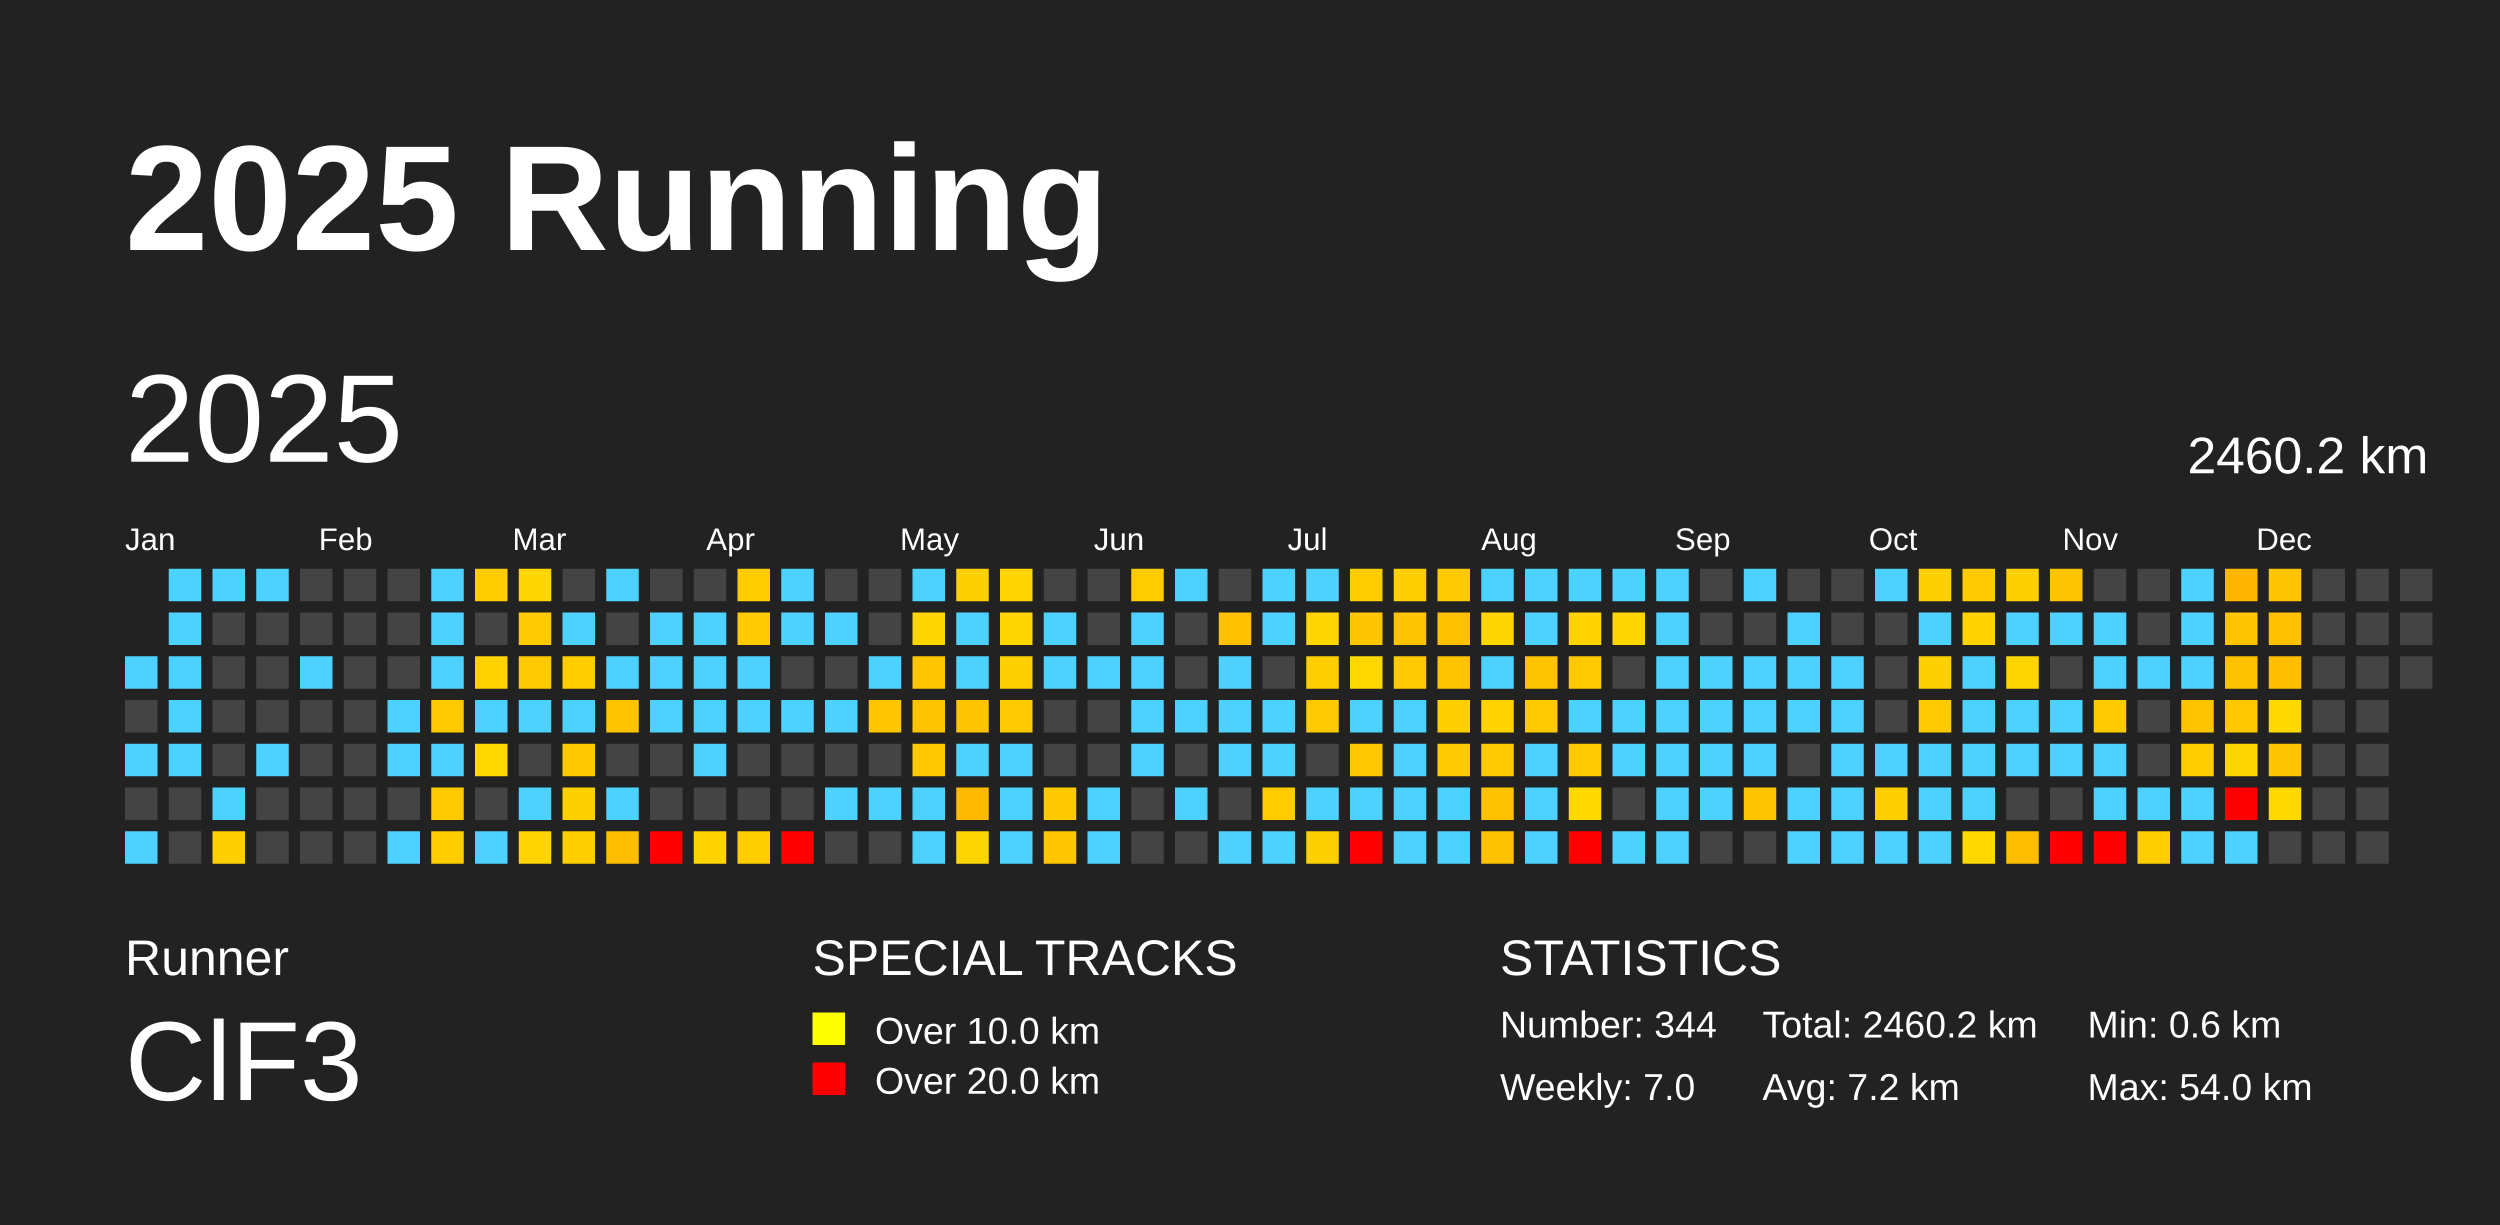
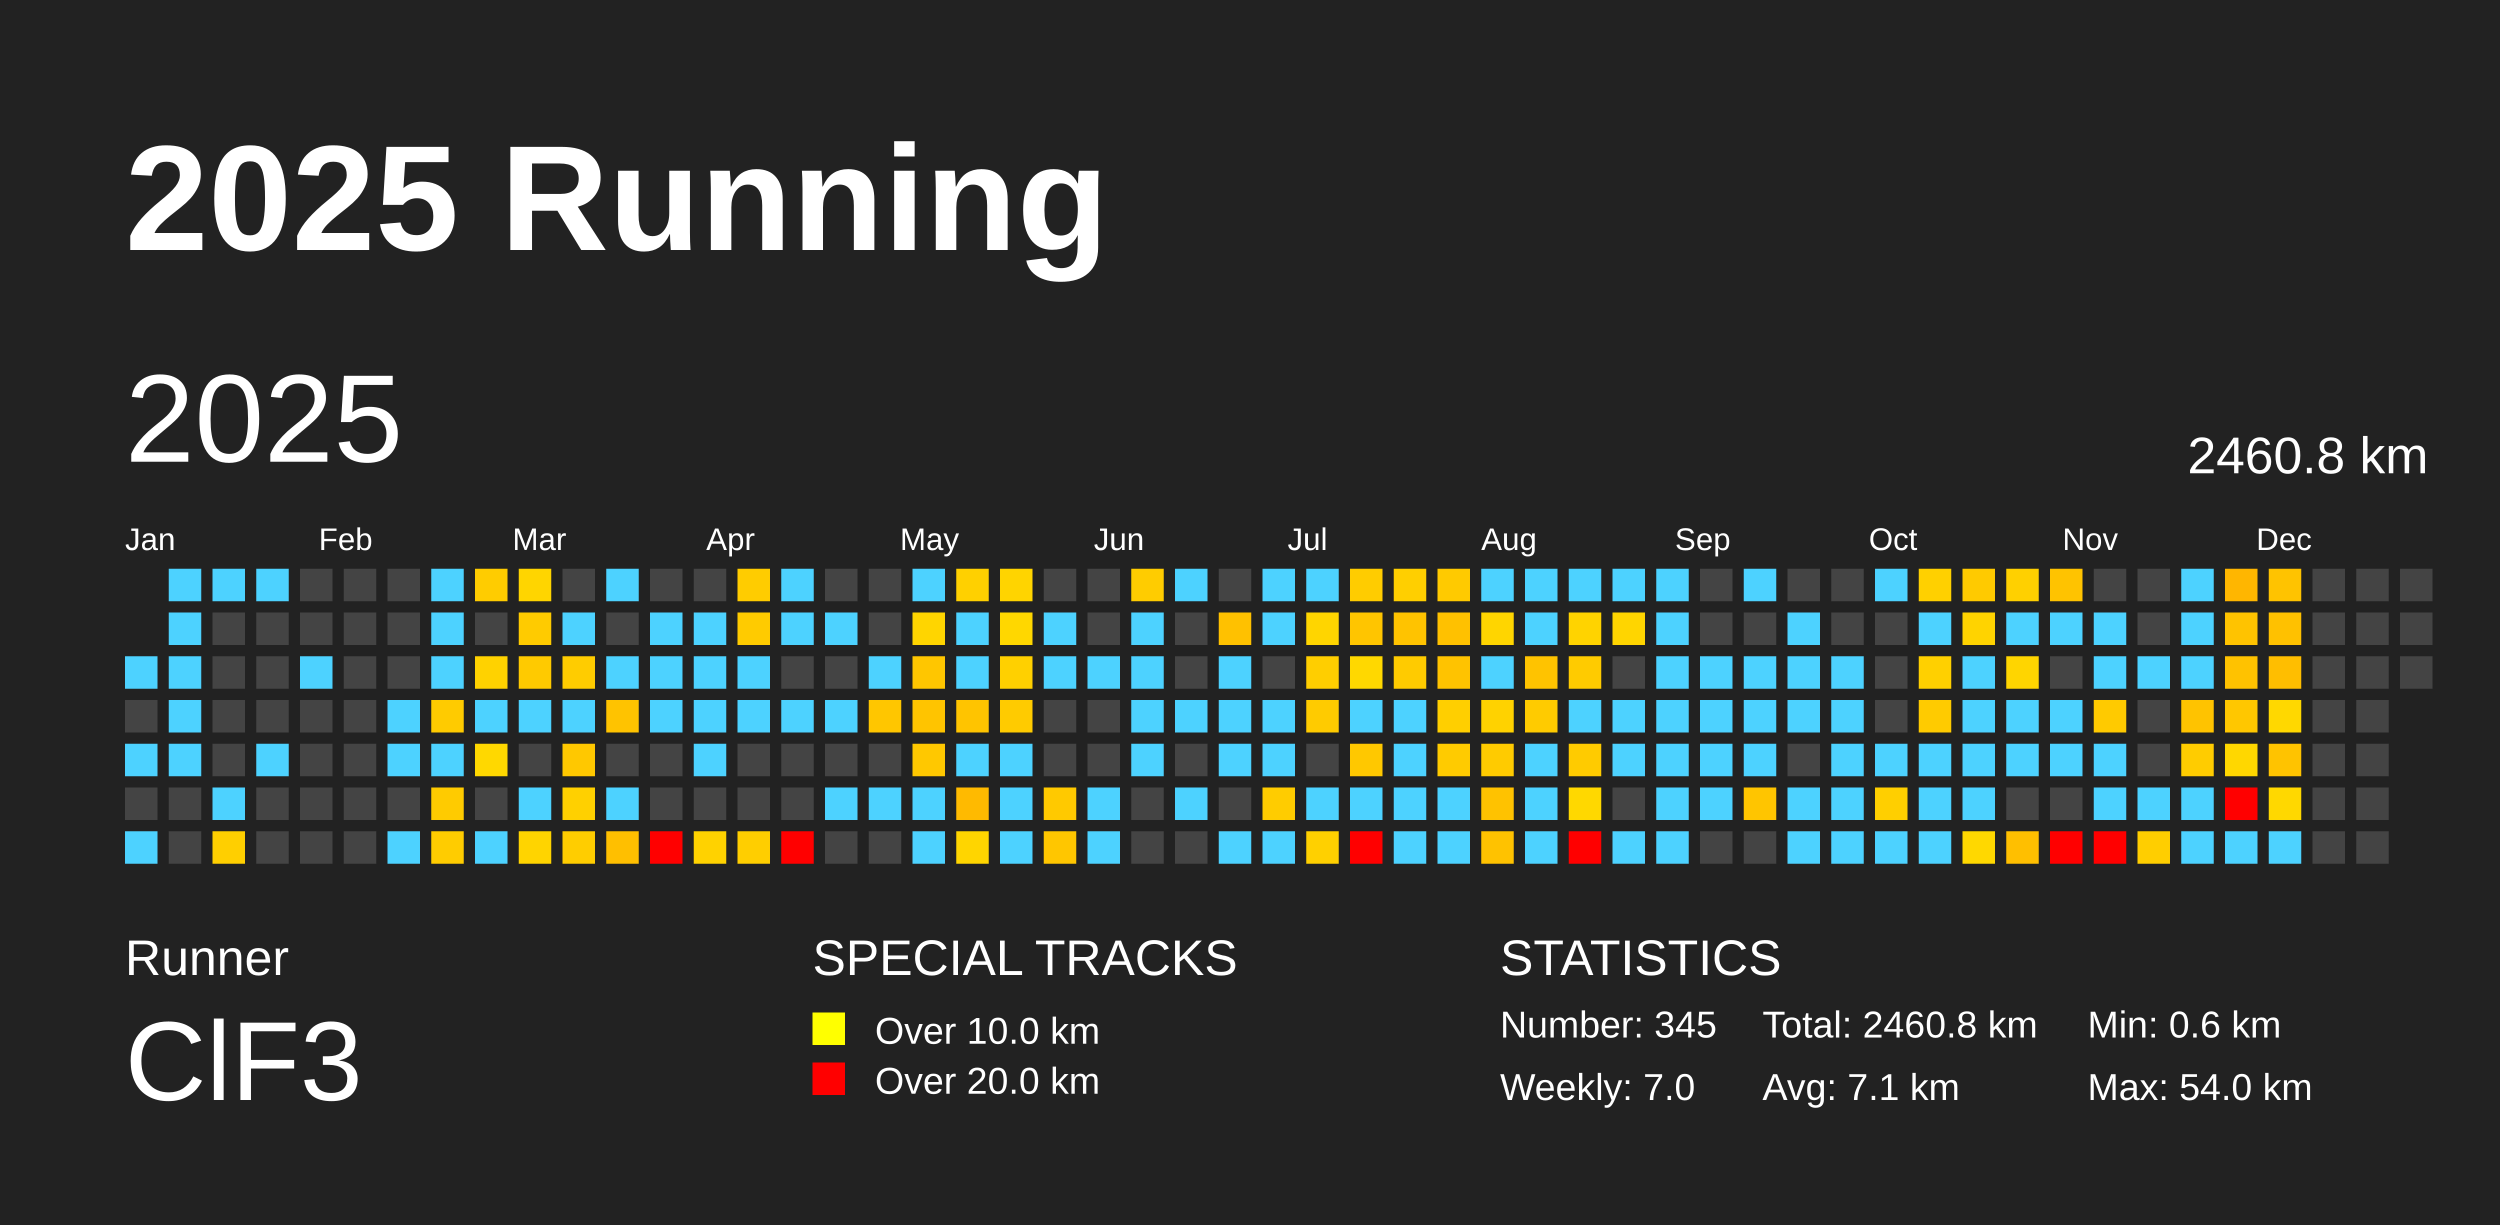
<svg xmlns="http://www.w3.org/2000/svg" baseProfile="full" height="98mm" version="1.1" viewBox="0,0,200,98" width="200mm">
  <defs />
  <rect fill="#222222" height="98" width="200" x="0" y="0" />
  <text fill="#FFFFFF" style="font-size:12px; font-family:Arial; font-weight:bold;" x="10" y="20">2025 Running</text>
  <text fill="#FFFFFF" style="font-size:4px; font-family:Arial" x="10" y="78">Runner</text>
  <text fill="#FFFFFF" style="font-size:9px; font-family:Arial" x="10" y="88">ClF3</text>
  <text fill="#FFFFFF" style="font-size:4px; font-family:Arial" x="65" y="78">SPECIAL TRACKS</text>
  <rect fill="yellow" height="2.6" width="2.6" x="65" y="81" />
  <text fill="#FFFFFF" style="font-size:3px; font-family:Arial" x="70" y="83.5">Over 10.0 km</text>
  <rect fill="red" height="2.6" width="2.6" x="65" y="85" />
  <text fill="#FFFFFF" style="font-size:3px; font-family:Arial" x="70" y="87.5">Over 20.0 km</text>
  <text fill="#FFFFFF" style="font-size:4px; font-family:Arial" x="120" y="78">STATISTICS</text>
-   <text fill="#FFFFFF" style="font-size:3px; font-family:Arial" x="120" y="83">Number: 344</text>
+   <text fill="#FFFFFF" style="font-size:3px; font-family:Arial" x="120" y="83">Number: 345</text>
  <text fill="#FFFFFF" style="font-size:3px; font-family:Arial" x="120" y="88">Weekly: 7.0</text>
-   <text fill="#FFFFFF" style="font-size:3px; font-family:Arial" x="141" y="83">Total: 2460.2 km</text>
-   <text fill="#FFFFFF" style="font-size:3px; font-family:Arial" x="141" y="88">Avg: 7.2 km</text>
+   <text fill="#FFFFFF" style="font-size:3px; font-family:Arial" x="141" y="83">Total: 2460.8 km</text>
+   <text fill="#FFFFFF" style="font-size:3px; font-family:Arial" x="141" y="88">Avg: 7.1 km</text>
  <text fill="#FFFFFF" style="font-size:3px; font-family:Arial" x="167" y="83">Min: 0.6 km</text>
  <text fill="#FFFFFF" style="font-size:3px; font-family:Arial" x="167" y="88">Max: 54.0 km</text>
  <text dominant-baseline="hanging" fill="#FFFFFF" style="font-size:10.0px; font-family:Arial;" x="10" y="30">2025</text>
-   <text dominant-baseline="hanging" fill="#FFFFFF" style="font-size:4.125px; font-family:Arial;" x="175" y="35">2460.2 km</text>
+   <text dominant-baseline="hanging" fill="#FFFFFF" style="font-size:4.125px; font-family:Arial;" x="175" y="35">2460.8 km</text>
  <text fill="#FFFFFF" style="font-size:2.5px; font-family:Arial" x="10.0" y="44">Jan</text>
  <text fill="#FFFFFF" style="font-size:2.5px; font-family:Arial" x="25.5" y="44">Feb</text>
  <text fill="#FFFFFF" style="font-size:2.5px; font-family:Arial" x="41.0" y="44">Mar</text>
  <text fill="#FFFFFF" style="font-size:2.5px; font-family:Arial" x="56.5" y="44">Apr</text>
  <text fill="#FFFFFF" style="font-size:2.5px; font-family:Arial" x="72.0" y="44">May</text>
  <text fill="#FFFFFF" style="font-size:2.5px; font-family:Arial" x="87.5" y="44">Jun</text>
  <text fill="#FFFFFF" style="font-size:2.5px; font-family:Arial" x="103.0" y="44">Jul</text>
  <text fill="#FFFFFF" style="font-size:2.5px; font-family:Arial" x="118.5" y="44">Aug</text>
  <text fill="#FFFFFF" style="font-size:2.5px; font-family:Arial" x="134.0" y="44">Sep</text>
  <text fill="#FFFFFF" style="font-size:2.5px; font-family:Arial" x="149.5" y="44">Oct</text>
  <text fill="#FFFFFF" style="font-size:2.5px; font-family:Arial" x="165.0" y="44">Nov</text>
  <text fill="#FFFFFF" style="font-size:2.5px; font-family:Arial" x="180.5" y="44">Dec</text>
  <rect fill="#4dd2ff" height="2.6" width="2.6" x="10.0" y="52.5" />
  <rect fill="#444444" height="2.6" width="2.6" x="10.0" y="56.0" />
  <rect fill="#4dd2ff" height="2.6" width="2.6" x="10.0" y="59.5" />
  <rect fill="#444444" height="2.6" width="2.6" x="10.0" y="63.0" />
  <rect fill="#4dd2ff" height="2.6" width="2.6" x="10.0" y="66.5" />
  <rect fill="#4dd2ff" height="2.6" width="2.6" x="13.5" y="45.5" />
  <rect fill="#4dd2ff" height="2.6" width="2.6" x="13.5" y="49.0" />
  <rect fill="#4dd2ff" height="2.6" width="2.6" x="13.5" y="52.5" />
  <rect fill="#4dd2ff" height="2.6" width="2.6" x="13.5" y="56.0" />
  <rect fill="#4dd2ff" height="2.6" width="2.6" x="13.5" y="59.5" />
  <rect fill="#444444" height="2.6" width="2.6" x="13.5" y="63.0" />
  <rect fill="#444444" height="2.6" width="2.6" x="13.5" y="66.5" />
  <rect fill="#4dd2ff" height="2.6" width="2.6" x="17.0" y="45.5" />
  <rect fill="#444444" height="2.6" width="2.6" x="17.0" y="49.0" />
  <rect fill="#444444" height="2.6" width="2.6" x="17.0" y="52.5" />
  <rect fill="#444444" height="2.6" width="2.6" x="17.0" y="56.0" />
  <rect fill="#444444" height="2.6" width="2.6" x="17.0" y="59.5" />
  <rect fill="#4dd2ff" height="2.6" width="2.6" x="17.0" y="63.0" />
  <rect fill="#ffcf00" height="2.6" width="2.6" x="17.0" y="66.5" />
  <rect fill="#4dd2ff" height="2.6" width="2.6" x="20.5" y="45.5" />
  <rect fill="#444444" height="2.6" width="2.6" x="20.5" y="49.0" />
  <rect fill="#444444" height="2.6" width="2.6" x="20.5" y="52.5" />
  <rect fill="#444444" height="2.6" width="2.6" x="20.5" y="56.0" />
  <rect fill="#4dd2ff" height="2.6" width="2.6" x="20.5" y="59.5" />
  <rect fill="#444444" height="2.6" width="2.6" x="20.5" y="63.0" />
  <rect fill="#444444" height="2.6" width="2.6" x="20.5" y="66.5" />
  <rect fill="#444444" height="2.6" width="2.6" x="24.0" y="45.5" />
  <rect fill="#444444" height="2.6" width="2.6" x="24.0" y="49.0" />
  <rect fill="#4dd2ff" height="2.6" width="2.6" x="24.0" y="52.5" />
  <rect fill="#444444" height="2.6" width="2.6" x="24.0" y="56.0" />
  <rect fill="#444444" height="2.6" width="2.6" x="24.0" y="59.5" />
  <rect fill="#444444" height="2.6" width="2.6" x="24.0" y="63.0" />
  <rect fill="#444444" height="2.6" width="2.6" x="24.0" y="66.5" />
  <rect fill="#444444" height="2.6" width="2.6" x="27.5" y="45.5" />
  <rect fill="#444444" height="2.6" width="2.6" x="27.5" y="49.0" />
  <rect fill="#444444" height="2.6" width="2.6" x="27.5" y="52.5" />
  <rect fill="#444444" height="2.6" width="2.6" x="27.5" y="56.0" />
  <rect fill="#444444" height="2.6" width="2.6" x="27.5" y="59.5" />
  <rect fill="#444444" height="2.6" width="2.6" x="27.5" y="63.0" />
  <rect fill="#444444" height="2.6" width="2.6" x="27.5" y="66.5" />
  <rect fill="#444444" height="2.6" width="2.6" x="31.0" y="45.5" />
  <rect fill="#444444" height="2.6" width="2.6" x="31.0" y="49.0" />
  <rect fill="#444444" height="2.6" width="2.6" x="31.0" y="52.5" />
  <rect fill="#4dd2ff" height="2.6" width="2.6" x="31.0" y="56.0" />
  <rect fill="#4dd2ff" height="2.6" width="2.6" x="31.0" y="59.5" />
  <rect fill="#444444" height="2.6" width="2.6" x="31.0" y="63.0" />
  <rect fill="#4dd2ff" height="2.6" width="2.6" x="31.0" y="66.5" />
  <rect fill="#4dd2ff" height="2.6" width="2.6" x="34.5" y="45.5" />
  <rect fill="#4dd2ff" height="2.6" width="2.6" x="34.5" y="49.0" />
  <rect fill="#4dd2ff" height="2.6" width="2.6" x="34.5" y="52.5" />
  <rect fill="#ffcb00" height="2.6" width="2.6" x="34.5" y="56.0" />
  <rect fill="#4dd2ff" height="2.6" width="2.6" x="34.5" y="59.5" />
  <rect fill="#ffcb00" height="2.6" width="2.6" x="34.5" y="63.0" />
  <rect fill="#ffcc00" height="2.6" width="2.6" x="34.5" y="66.5" />
  <rect fill="#ffcc00" height="2.6" width="2.6" x="38.0" y="45.5" />
  <rect fill="#444444" height="2.6" width="2.6" x="38.0" y="49.0" />
  <rect fill="#ffd200" height="2.6" width="2.6" x="38.0" y="52.5" />
  <rect fill="#4dd2ff" height="2.6" width="2.6" x="38.0" y="56.0" />
  <rect fill="#ffd800" height="2.6" width="2.6" x="38.0" y="59.5" />
  <rect fill="#444444" height="2.6" width="2.6" x="38.0" y="63.0" />
  <rect fill="#4dd2ff" height="2.6" width="2.6" x="38.0" y="66.5" />
  <rect fill="#ffd500" height="2.6" width="2.6" x="41.5" y="45.5" />
  <rect fill="#ffcb00" height="2.6" width="2.6" x="41.5" y="49.0" />
  <rect fill="#ffca00" height="2.6" width="2.6" x="41.5" y="52.5" />
  <rect fill="#4dd2ff" height="2.6" width="2.6" x="41.5" y="56.0" />
  <rect fill="#444444" height="2.6" width="2.6" x="41.5" y="59.5" />
  <rect fill="#4dd2ff" height="2.6" width="2.6" x="41.5" y="63.0" />
  <rect fill="#ffd400" height="2.6" width="2.6" x="41.5" y="66.5" />
  <rect fill="#444444" height="2.6" width="2.6" x="45.0" y="45.5" />
  <rect fill="#4dd2ff" height="2.6" width="2.6" x="45.0" y="49.0" />
  <rect fill="#ffcc00" height="2.6" width="2.6" x="45.0" y="52.5" />
  <rect fill="#4dd2ff" height="2.6" width="2.6" x="45.0" y="56.0" />
  <rect fill="#ffc800" height="2.6" width="2.6" x="45.0" y="59.5" />
  <rect fill="#ffd000" height="2.6" width="2.6" x="45.0" y="63.0" />
  <rect fill="#ffcd00" height="2.6" width="2.6" x="45.0" y="66.5" />
  <rect fill="#4dd2ff" height="2.6" width="2.6" x="48.5" y="45.5" />
  <rect fill="#444444" height="2.6" width="2.6" x="48.5" y="49.0" />
  <rect fill="#4dd2ff" height="2.6" width="2.6" x="48.5" y="52.5" />
  <rect fill="#ffc300" height="2.6" width="2.6" x="48.5" y="56.0" />
  <rect fill="#444444" height="2.6" width="2.6" x="48.5" y="59.5" />
  <rect fill="#4dd2ff" height="2.6" width="2.6" x="48.5" y="63.0" />
  <rect fill="#ffbf00" height="2.6" width="2.6" x="48.5" y="66.5" />
  <rect fill="#444444" height="2.6" width="2.6" x="52.0" y="45.5" />
  <rect fill="#4dd2ff" height="2.6" width="2.6" x="52.0" y="49.0" />
  <rect fill="#4dd2ff" height="2.6" width="2.6" x="52.0" y="52.5" />
  <rect fill="#4dd2ff" height="2.6" width="2.6" x="52.0" y="56.0" />
  <rect fill="#444444" height="2.6" width="2.6" x="52.0" y="59.5" />
  <rect fill="#444444" height="2.6" width="2.6" x="52.0" y="63.0" />
  <rect fill="red" height="2.6" width="2.6" x="52.0" y="66.5" />
  <rect fill="#444444" height="2.6" width="2.6" x="55.5" y="45.5" />
  <rect fill="#4dd2ff" height="2.6" width="2.6" x="55.5" y="49.0" />
  <rect fill="#4dd2ff" height="2.6" width="2.6" x="55.5" y="52.5" />
  <rect fill="#4dd2ff" height="2.6" width="2.6" x="55.5" y="56.0" />
  <rect fill="#4dd2ff" height="2.6" width="2.6" x="55.5" y="59.5" />
  <rect fill="#444444" height="2.6" width="2.6" x="55.5" y="63.0" />
  <rect fill="#ffd200" height="2.6" width="2.6" x="55.5" y="66.5" />
  <rect fill="#ffcc00" height="2.6" width="2.6" x="59.0" y="45.5" />
  <rect fill="#ffcb00" height="2.6" width="2.6" x="59.0" y="49.0" />
  <rect fill="#4dd2ff" height="2.6" width="2.6" x="59.0" y="52.5" />
  <rect fill="#4dd2ff" height="2.6" width="2.6" x="59.0" y="56.0" />
  <rect fill="#444444" height="2.6" width="2.6" x="59.0" y="59.5" />
  <rect fill="#444444" height="2.6" width="2.6" x="59.0" y="63.0" />
  <rect fill="#ffce00" height="2.6" width="2.6" x="59.0" y="66.5" />
  <rect fill="#4dd2ff" height="2.6" width="2.6" x="62.5" y="45.5" />
  <rect fill="#4dd2ff" height="2.6" width="2.6" x="62.5" y="49.0" />
  <rect fill="#444444" height="2.6" width="2.6" x="62.5" y="52.5" />
  <rect fill="#4dd2ff" height="2.6" width="2.6" x="62.5" y="56.0" />
  <rect fill="#444444" height="2.6" width="2.6" x="62.5" y="59.5" />
  <rect fill="#444444" height="2.6" width="2.6" x="62.5" y="63.0" />
  <rect fill="red" height="2.6" width="2.6" x="62.5" y="66.5" />
  <rect fill="#444444" height="2.6" width="2.6" x="66.0" y="45.5" />
  <rect fill="#4dd2ff" height="2.6" width="2.6" x="66.0" y="49.0" />
  <rect fill="#444444" height="2.6" width="2.6" x="66.0" y="52.5" />
  <rect fill="#4dd2ff" height="2.6" width="2.6" x="66.0" y="56.0" />
  <rect fill="#444444" height="2.6" width="2.6" x="66.0" y="59.5" />
  <rect fill="#4dd2ff" height="2.6" width="2.6" x="66.0" y="63.0" />
  <rect fill="#444444" height="2.6" width="2.6" x="66.0" y="66.5" />
  <rect fill="#444444" height="2.6" width="2.6" x="69.5" y="45.5" />
  <rect fill="#444444" height="2.6" width="2.6" x="69.5" y="49.0" />
  <rect fill="#4dd2ff" height="2.6" width="2.6" x="69.5" y="52.5" />
  <rect fill="#ffc600" height="2.6" width="2.6" x="69.5" y="56.0" />
  <rect fill="#444444" height="2.6" width="2.6" x="69.5" y="59.5" />
  <rect fill="#4dd2ff" height="2.6" width="2.6" x="69.5" y="63.0" />
  <rect fill="#444444" height="2.6" width="2.6" x="69.5" y="66.5" />
  <rect fill="#4dd2ff" height="2.6" width="2.6" x="73.0" y="45.5" />
  <rect fill="#ffd500" height="2.6" width="2.6" x="73.0" y="49.0" />
  <rect fill="#ffc600" height="2.6" width="2.6" x="73.0" y="52.5" />
  <rect fill="#ffc400" height="2.6" width="2.6" x="73.0" y="56.0" />
  <rect fill="#ffc800" height="2.6" width="2.6" x="73.0" y="59.5" />
  <rect fill="#4dd2ff" height="2.6" width="2.6" x="73.0" y="63.0" />
  <rect fill="#4dd2ff" height="2.6" width="2.6" x="73.0" y="66.5" />
  <rect fill="#ffd000" height="2.6" width="2.6" x="76.5" y="45.5" />
  <rect fill="#4dd2ff" height="2.6" width="2.6" x="76.5" y="49.0" />
  <rect fill="#4dd2ff" height="2.6" width="2.6" x="76.5" y="52.5" />
  <rect fill="#ffc400" height="2.6" width="2.6" x="76.5" y="56.0" />
  <rect fill="#4dd2ff" height="2.6" width="2.6" x="76.5" y="59.5" />
  <rect fill="#ffba00" height="2.6" width="2.6" x="76.5" y="63.0" />
  <rect fill="#ffd500" height="2.6" width="2.6" x="76.5" y="66.5" />
  <rect fill="#ffd400" height="2.6" width="2.6" x="80.0" y="45.5" />
  <rect fill="#ffd700" height="2.6" width="2.6" x="80.0" y="49.0" />
  <rect fill="#ffd000" height="2.6" width="2.6" x="80.0" y="52.5" />
  <rect fill="#ffcb00" height="2.6" width="2.6" x="80.0" y="56.0" />
  <rect fill="#4dd2ff" height="2.6" width="2.6" x="80.0" y="59.5" />
  <rect fill="#4dd2ff" height="2.6" width="2.6" x="80.0" y="63.0" />
  <rect fill="#4dd2ff" height="2.6" width="2.6" x="80.0" y="66.5" />
  <rect fill="#444444" height="2.6" width="2.6" x="83.5" y="45.5" />
  <rect fill="#4dd2ff" height="2.6" width="2.6" x="83.5" y="49.0" />
  <rect fill="#4dd2ff" height="2.6" width="2.6" x="83.5" y="52.5" />
  <rect fill="#444444" height="2.6" width="2.6" x="83.5" y="56.0" />
  <rect fill="#444444" height="2.6" width="2.6" x="83.5" y="59.5" />
  <rect fill="#ffc900" height="2.6" width="2.6" x="83.5" y="63.0" />
  <rect fill="#ffc600" height="2.6" width="2.6" x="83.5" y="66.5" />
  <rect fill="#444444" height="2.6" width="2.6" x="87.0" y="45.5" />
  <rect fill="#444444" height="2.6" width="2.6" x="87.0" y="49.0" />
  <rect fill="#4dd2ff" height="2.6" width="2.6" x="87.0" y="52.5" />
  <rect fill="#444444" height="2.6" width="2.6" x="87.0" y="56.0" />
  <rect fill="#444444" height="2.6" width="2.6" x="87.0" y="59.5" />
  <rect fill="#4dd2ff" height="2.6" width="2.6" x="87.0" y="63.0" />
  <rect fill="#4dd2ff" height="2.6" width="2.6" x="87.0" y="66.5" />
  <rect fill="#ffcc00" height="2.6" width="2.6" x="90.5" y="45.5" />
  <rect fill="#4dd2ff" height="2.6" width="2.6" x="90.5" y="49.0" />
  <rect fill="#4dd2ff" height="2.6" width="2.6" x="90.5" y="52.5" />
  <rect fill="#4dd2ff" height="2.6" width="2.6" x="90.5" y="56.0" />
  <rect fill="#4dd2ff" height="2.6" width="2.6" x="90.5" y="59.5" />
  <rect fill="#444444" height="2.6" width="2.6" x="90.5" y="63.0" />
  <rect fill="#444444" height="2.6" width="2.6" x="90.5" y="66.5" />
  <rect fill="#4dd2ff" height="2.6" width="2.6" x="94.0" y="45.5" />
  <rect fill="#444444" height="2.6" width="2.6" x="94.0" y="49.0" />
  <rect fill="#444444" height="2.6" width="2.6" x="94.0" y="52.5" />
  <rect fill="#4dd2ff" height="2.6" width="2.6" x="94.0" y="56.0" />
  <rect fill="#444444" height="2.6" width="2.6" x="94.0" y="59.5" />
  <rect fill="#4dd2ff" height="2.6" width="2.6" x="94.0" y="63.0" />
  <rect fill="#444444" height="2.6" width="2.6" x="94.0" y="66.5" />
  <rect fill="#444444" height="2.6" width="2.6" x="97.5" y="45.5" />
  <rect fill="#ffc100" height="2.6" width="2.6" x="97.5" y="49.0" />
  <rect fill="#4dd2ff" height="2.6" width="2.6" x="97.5" y="52.5" />
  <rect fill="#4dd2ff" height="2.6" width="2.6" x="97.5" y="56.0" />
  <rect fill="#4dd2ff" height="2.6" width="2.6" x="97.5" y="59.5" />
  <rect fill="#444444" height="2.6" width="2.6" x="97.5" y="63.0" />
  <rect fill="#4dd2ff" height="2.6" width="2.6" x="97.5" y="66.5" />
  <rect fill="#4dd2ff" height="2.6" width="2.6" x="101.0" y="45.5" />
  <rect fill="#4dd2ff" height="2.6" width="2.6" x="101.0" y="49.0" />
  <rect fill="#444444" height="2.6" width="2.6" x="101.0" y="52.5" />
  <rect fill="#4dd2ff" height="2.6" width="2.6" x="101.0" y="56.0" />
  <rect fill="#4dd2ff" height="2.6" width="2.6" x="101.0" y="59.5" />
  <rect fill="#ffcc00" height="2.6" width="2.6" x="101.0" y="63.0" />
  <rect fill="#4dd2ff" height="2.6" width="2.6" x="101.0" y="66.5" />
  <rect fill="#4dd2ff" height="2.6" width="2.6" x="104.5" y="45.5" />
  <rect fill="#ffd500" height="2.6" width="2.6" x="104.5" y="49.0" />
  <rect fill="#ffce00" height="2.6" width="2.6" x="104.5" y="52.5" />
  <rect fill="#ffcb00" height="2.6" width="2.6" x="104.5" y="56.0" />
  <rect fill="#444444" height="2.6" width="2.6" x="104.5" y="59.5" />
  <rect fill="#4dd2ff" height="2.6" width="2.6" x="104.5" y="63.0" />
  <rect fill="#ffd000" height="2.6" width="2.6" x="104.5" y="66.5" />
  <rect fill="#ffcc00" height="2.6" width="2.6" x="108.0" y="45.5" />
  <rect fill="#ffc500" height="2.6" width="2.6" x="108.0" y="49.0" />
  <rect fill="#ffd800" height="2.6" width="2.6" x="108.0" y="52.5" />
  <rect fill="#4dd2ff" height="2.6" width="2.6" x="108.0" y="56.0" />
  <rect fill="#ffc800" height="2.6" width="2.6" x="108.0" y="59.5" />
  <rect fill="#4dd2ff" height="2.6" width="2.6" x="108.0" y="63.0" />
  <rect fill="red" height="2.6" width="2.6" x="108.0" y="66.5" />
  <rect fill="#ffcf00" height="2.6" width="2.6" x="111.5" y="45.5" />
  <rect fill="#ffc300" height="2.6" width="2.6" x="111.5" y="49.0" />
  <rect fill="#ffcb00" height="2.6" width="2.6" x="111.5" y="52.5" />
  <rect fill="#4dd2ff" height="2.6" width="2.6" x="111.5" y="56.0" />
  <rect fill="#4dd2ff" height="2.6" width="2.6" x="111.5" y="59.5" />
  <rect fill="#4dd2ff" height="2.6" width="2.6" x="111.5" y="63.0" />
  <rect fill="#4dd2ff" height="2.6" width="2.6" x="111.5" y="66.5" />
  <rect fill="#ffca00" height="2.6" width="2.6" x="115.0" y="45.5" />
  <rect fill="#ffc100" height="2.6" width="2.6" x="115.0" y="49.0" />
  <rect fill="#ffc300" height="2.6" width="2.6" x="115.0" y="52.5" />
  <rect fill="#ffcf00" height="2.6" width="2.6" x="115.0" y="56.0" />
  <rect fill="#ffcb00" height="2.6" width="2.6" x="115.0" y="59.5" />
  <rect fill="#4dd2ff" height="2.6" width="2.6" x="115.0" y="63.0" />
  <rect fill="#4dd2ff" height="2.6" width="2.6" x="115.0" y="66.5" />
  <rect fill="#4dd2ff" height="2.6" width="2.6" x="118.5" y="45.5" />
  <rect fill="#ffd500" height="2.6" width="2.6" x="118.5" y="49.0" />
  <rect fill="#4dd2ff" height="2.6" width="2.6" x="118.5" y="52.5" />
  <rect fill="#ffd200" height="2.6" width="2.6" x="118.5" y="56.0" />
  <rect fill="#ffcb00" height="2.6" width="2.6" x="118.5" y="59.5" />
  <rect fill="#ffc200" height="2.6" width="2.6" x="118.5" y="63.0" />
  <rect fill="#ffc200" height="2.6" width="2.6" x="118.5" y="66.5" />
  <rect fill="#4dd2ff" height="2.6" width="2.6" x="122.0" y="45.5" />
  <rect fill="#4dd2ff" height="2.6" width="2.6" x="122.0" y="49.0" />
  <rect fill="#ffc300" height="2.6" width="2.6" x="122.0" y="52.5" />
  <rect fill="#ffcb00" height="2.6" width="2.6" x="122.0" y="56.0" />
  <rect fill="#4dd2ff" height="2.6" width="2.6" x="122.0" y="59.5" />
  <rect fill="#4dd2ff" height="2.6" width="2.6" x="122.0" y="63.0" />
  <rect fill="#4dd2ff" height="2.6" width="2.6" x="122.0" y="66.5" />
  <rect fill="#4dd2ff" height="2.6" width="2.6" x="125.5" y="45.5" />
  <rect fill="#ffd300" height="2.6" width="2.6" x="125.5" y="49.0" />
  <rect fill="#ffcb00" height="2.6" width="2.6" x="125.5" y="52.5" />
  <rect fill="#4dd2ff" height="2.6" width="2.6" x="125.5" y="56.0" />
  <rect fill="#ffcb00" height="2.6" width="2.6" x="125.5" y="59.5" />
  <rect fill="#ffd800" height="2.6" width="2.6" x="125.5" y="63.0" />
  <rect fill="red" height="2.6" width="2.6" x="125.5" y="66.5" />
  <rect fill="#4dd2ff" height="2.6" width="2.6" x="129.0" y="45.5" />
  <rect fill="#ffd500" height="2.6" width="2.6" x="129.0" y="49.0" />
  <rect fill="#444444" height="2.6" width="2.6" x="129.0" y="52.5" />
  <rect fill="#4dd2ff" height="2.6" width="2.6" x="129.0" y="56.0" />
  <rect fill="#4dd2ff" height="2.6" width="2.6" x="129.0" y="59.5" />
  <rect fill="#444444" height="2.6" width="2.6" x="129.0" y="63.0" />
  <rect fill="#4dd2ff" height="2.6" width="2.6" x="129.0" y="66.5" />
  <rect fill="#4dd2ff" height="2.6" width="2.6" x="132.5" y="45.5" />
  <rect fill="#4dd2ff" height="2.6" width="2.6" x="132.5" y="49.0" />
  <rect fill="#4dd2ff" height="2.6" width="2.6" x="132.5" y="52.5" />
  <rect fill="#4dd2ff" height="2.6" width="2.6" x="132.5" y="56.0" />
  <rect fill="#4dd2ff" height="2.6" width="2.6" x="132.5" y="59.5" />
  <rect fill="#4dd2ff" height="2.6" width="2.6" x="132.5" y="63.0" />
  <rect fill="#4dd2ff" height="2.6" width="2.6" x="132.5" y="66.5" />
  <rect fill="#444444" height="2.6" width="2.6" x="136.0" y="45.5" />
  <rect fill="#444444" height="2.6" width="2.6" x="136.0" y="49.0" />
  <rect fill="#4dd2ff" height="2.6" width="2.6" x="136.0" y="52.5" />
  <rect fill="#4dd2ff" height="2.6" width="2.6" x="136.0" y="56.0" />
  <rect fill="#4dd2ff" height="2.6" width="2.6" x="136.0" y="59.5" />
  <rect fill="#4dd2ff" height="2.6" width="2.6" x="136.0" y="63.0" />
  <rect fill="#444444" height="2.6" width="2.6" x="136.0" y="66.5" />
  <rect fill="#4dd2ff" height="2.6" width="2.6" x="139.5" y="45.5" />
  <rect fill="#444444" height="2.6" width="2.6" x="139.5" y="49.0" />
  <rect fill="#4dd2ff" height="2.6" width="2.6" x="139.5" y="52.5" />
  <rect fill="#4dd2ff" height="2.6" width="2.6" x="139.5" y="56.0" />
  <rect fill="#4dd2ff" height="2.6" width="2.6" x="139.5" y="59.5" />
  <rect fill="#ffc500" height="2.6" width="2.6" x="139.5" y="63.0" />
  <rect fill="#444444" height="2.6" width="2.6" x="139.5" y="66.5" />
  <rect fill="#444444" height="2.6" width="2.6" x="143.0" y="45.5" />
  <rect fill="#4dd2ff" height="2.6" width="2.6" x="143.0" y="49.0" />
  <rect fill="#4dd2ff" height="2.6" width="2.6" x="143.0" y="52.5" />
  <rect fill="#4dd2ff" height="2.6" width="2.6" x="143.0" y="56.0" />
  <rect fill="#444444" height="2.6" width="2.6" x="143.0" y="59.5" />
  <rect fill="#4dd2ff" height="2.6" width="2.6" x="143.0" y="63.0" />
  <rect fill="#4dd2ff" height="2.6" width="2.6" x="143.0" y="66.5" />
  <rect fill="#444444" height="2.6" width="2.6" x="146.5" y="45.5" />
  <rect fill="#444444" height="2.6" width="2.6" x="146.5" y="49.0" />
  <rect fill="#4dd2ff" height="2.6" width="2.6" x="146.5" y="52.5" />
  <rect fill="#4dd2ff" height="2.6" width="2.6" x="146.5" y="56.0" />
  <rect fill="#4dd2ff" height="2.6" width="2.6" x="146.5" y="59.5" />
  <rect fill="#4dd2ff" height="2.6" width="2.6" x="146.5" y="63.0" />
  <rect fill="#4dd2ff" height="2.6" width="2.6" x="146.5" y="66.5" />
  <rect fill="#4dd2ff" height="2.6" width="2.6" x="150.0" y="45.5" />
  <rect fill="#444444" height="2.6" width="2.6" x="150.0" y="49.0" />
  <rect fill="#444444" height="2.6" width="2.6" x="150.0" y="52.5" />
  <rect fill="#444444" height="2.6" width="2.6" x="150.0" y="56.0" />
  <rect fill="#4dd2ff" height="2.6" width="2.6" x="150.0" y="59.5" />
  <rect fill="#ffcf00" height="2.6" width="2.6" x="150.0" y="63.0" />
  <rect fill="#4dd2ff" height="2.6" width="2.6" x="150.0" y="66.5" />
  <rect fill="#ffd000" height="2.6" width="2.6" x="153.5" y="45.5" />
  <rect fill="#4dd2ff" height="2.6" width="2.6" x="153.5" y="49.0" />
  <rect fill="#ffd000" height="2.6" width="2.6" x="153.5" y="52.5" />
  <rect fill="#ffcb00" height="2.6" width="2.6" x="153.5" y="56.0" />
  <rect fill="#4dd2ff" height="2.6" width="2.6" x="153.5" y="59.5" />
  <rect fill="#4dd2ff" height="2.6" width="2.6" x="153.5" y="63.0" />
  <rect fill="#4dd2ff" height="2.6" width="2.6" x="153.5" y="66.5" />
  <rect fill="#ffca00" height="2.6" width="2.6" x="157.0" y="45.5" />
  <rect fill="#ffd300" height="2.6" width="2.6" x="157.0" y="49.0" />
  <rect fill="#4dd2ff" height="2.6" width="2.6" x="157.0" y="52.5" />
  <rect fill="#4dd2ff" height="2.6" width="2.6" x="157.0" y="56.0" />
  <rect fill="#4dd2ff" height="2.6" width="2.6" x="157.0" y="59.5" />
  <rect fill="#4dd2ff" height="2.6" width="2.6" x="157.0" y="63.0" />
  <rect fill="#ffd800" height="2.6" width="2.6" x="157.0" y="66.5" />
  <rect fill="#ffd000" height="2.6" width="2.6" x="160.5" y="45.5" />
  <rect fill="#4dd2ff" height="2.6" width="2.6" x="160.5" y="49.0" />
  <rect fill="#ffd500" height="2.6" width="2.6" x="160.5" y="52.5" />
  <rect fill="#4dd2ff" height="2.6" width="2.6" x="160.5" y="56.0" />
  <rect fill="#4dd2ff" height="2.6" width="2.6" x="160.5" y="59.5" />
  <rect fill="#444444" height="2.6" width="2.6" x="160.5" y="63.0" />
  <rect fill="#ffbf00" height="2.6" width="2.6" x="160.5" y="66.5" />
  <rect fill="#ffc300" height="2.6" width="2.6" x="164.0" y="45.5" />
  <rect fill="#4dd2ff" height="2.6" width="2.6" x="164.0" y="49.0" />
  <rect fill="#444444" height="2.6" width="2.6" x="164.0" y="52.5" />
  <rect fill="#4dd2ff" height="2.6" width="2.6" x="164.0" y="56.0" />
  <rect fill="#4dd2ff" height="2.6" width="2.6" x="164.0" y="59.5" />
  <rect fill="#444444" height="2.6" width="2.6" x="164.0" y="63.0" />
  <rect fill="red" height="2.6" width="2.6" x="164.0" y="66.5" />
  <rect fill="#444444" height="2.6" width="2.6" x="167.5" y="45.5" />
  <rect fill="#4dd2ff" height="2.6" width="2.6" x="167.5" y="49.0" />
  <rect fill="#4dd2ff" height="2.6" width="2.6" x="167.5" y="52.5" />
  <rect fill="#ffca00" height="2.6" width="2.6" x="167.5" y="56.0" />
  <rect fill="#4dd2ff" height="2.6" width="2.6" x="167.5" y="59.5" />
  <rect fill="#4dd2ff" height="2.6" width="2.6" x="167.5" y="63.0" />
  <rect fill="red" height="2.6" width="2.6" x="167.5" y="66.5" />
  <rect fill="#444444" height="2.6" width="2.6" x="171.0" y="45.5" />
  <rect fill="#444444" height="2.6" width="2.6" x="171.0" y="49.0" />
  <rect fill="#4dd2ff" height="2.6" width="2.6" x="171.0" y="52.5" />
  <rect fill="#444444" height="2.6" width="2.6" x="171.0" y="56.0" />
  <rect fill="#444444" height="2.6" width="2.6" x="171.0" y="59.5" />
  <rect fill="#4dd2ff" height="2.6" width="2.6" x="171.0" y="63.0" />
  <rect fill="#ffce00" height="2.6" width="2.6" x="171.0" y="66.5" />
  <rect fill="#4dd2ff" height="2.6" width="2.6" x="174.5" y="45.5" />
  <rect fill="#4dd2ff" height="2.6" width="2.6" x="174.5" y="49.0" />
  <rect fill="#4dd2ff" height="2.6" width="2.6" x="174.5" y="52.5" />
  <rect fill="#ffc300" height="2.6" width="2.6" x="174.5" y="56.0" />
  <rect fill="#ffcc00" height="2.6" width="2.6" x="174.5" y="59.5" />
  <rect fill="#4dd2ff" height="2.6" width="2.6" x="174.5" y="63.0" />
  <rect fill="#4dd2ff" height="2.6" width="2.6" x="174.5" y="66.5" />
  <rect fill="#ffb600" height="2.6" width="2.6" x="178.0" y="45.5" />
  <rect fill="#ffc300" height="2.6" width="2.6" x="178.0" y="49.0" />
  <rect fill="#ffc200" height="2.6" width="2.6" x="178.0" y="52.5" />
  <rect fill="#ffc700" height="2.6" width="2.6" x="178.0" y="56.0" />
  <rect fill="#ffd700" height="2.6" width="2.6" x="178.0" y="59.5" />
  <rect fill="red" height="2.6" width="2.6" x="178.0" y="63.0" />
  <rect fill="#4dd2ff" height="2.6" width="2.6" x="178.0" y="66.5" />
  <rect fill="#ffc300" height="2.6" width="2.6" x="181.5" y="45.5" />
  <rect fill="#ffc100" height="2.6" width="2.6" x="181.5" y="49.0" />
  <rect fill="#ffbe00" height="2.6" width="2.6" x="181.5" y="52.5" />
  <rect fill="#ffd800" height="2.6" width="2.6" x="181.5" y="56.0" />
  <rect fill="#ffc300" height="2.6" width="2.6" x="181.5" y="59.5" />
  <rect fill="#ffd800" height="2.6" width="2.6" x="181.5" y="63.0" />
-   <rect fill="#444444" height="2.6" width="2.6" x="181.5" y="66.5" />
+   <rect fill="#4dd2ff" height="2.6" width="2.6" x="181.5" y="66.5" />
  <rect fill="#444444" height="2.6" width="2.6" x="185.0" y="45.5" />
  <rect fill="#444444" height="2.6" width="2.6" x="185.0" y="49.0" />
  <rect fill="#444444" height="2.6" width="2.6" x="185.0" y="52.5" />
  <rect fill="#444444" height="2.6" width="2.6" x="185.0" y="56.0" />
  <rect fill="#444444" height="2.6" width="2.6" x="185.0" y="59.5" />
  <rect fill="#444444" height="2.6" width="2.6" x="185.0" y="63.0" />
  <rect fill="#444444" height="2.6" width="2.6" x="185.0" y="66.5" />
  <rect fill="#444444" height="2.6" width="2.6" x="188.5" y="45.5" />
  <rect fill="#444444" height="2.6" width="2.6" x="188.5" y="49.0" />
  <rect fill="#444444" height="2.6" width="2.6" x="188.5" y="52.5" />
  <rect fill="#444444" height="2.6" width="2.6" x="188.5" y="56.0" />
  <rect fill="#444444" height="2.6" width="2.6" x="188.5" y="59.5" />
  <rect fill="#444444" height="2.6" width="2.6" x="188.5" y="63.0" />
  <rect fill="#444444" height="2.6" width="2.6" x="188.5" y="66.5" />
  <rect fill="#444444" height="2.6" width="2.6" x="192.0" y="45.5" />
  <rect fill="#444444" height="2.6" width="2.6" x="192.0" y="49.0" />
  <rect fill="#444444" height="2.6" width="2.6" x="192.0" y="52.5" />
</svg>
